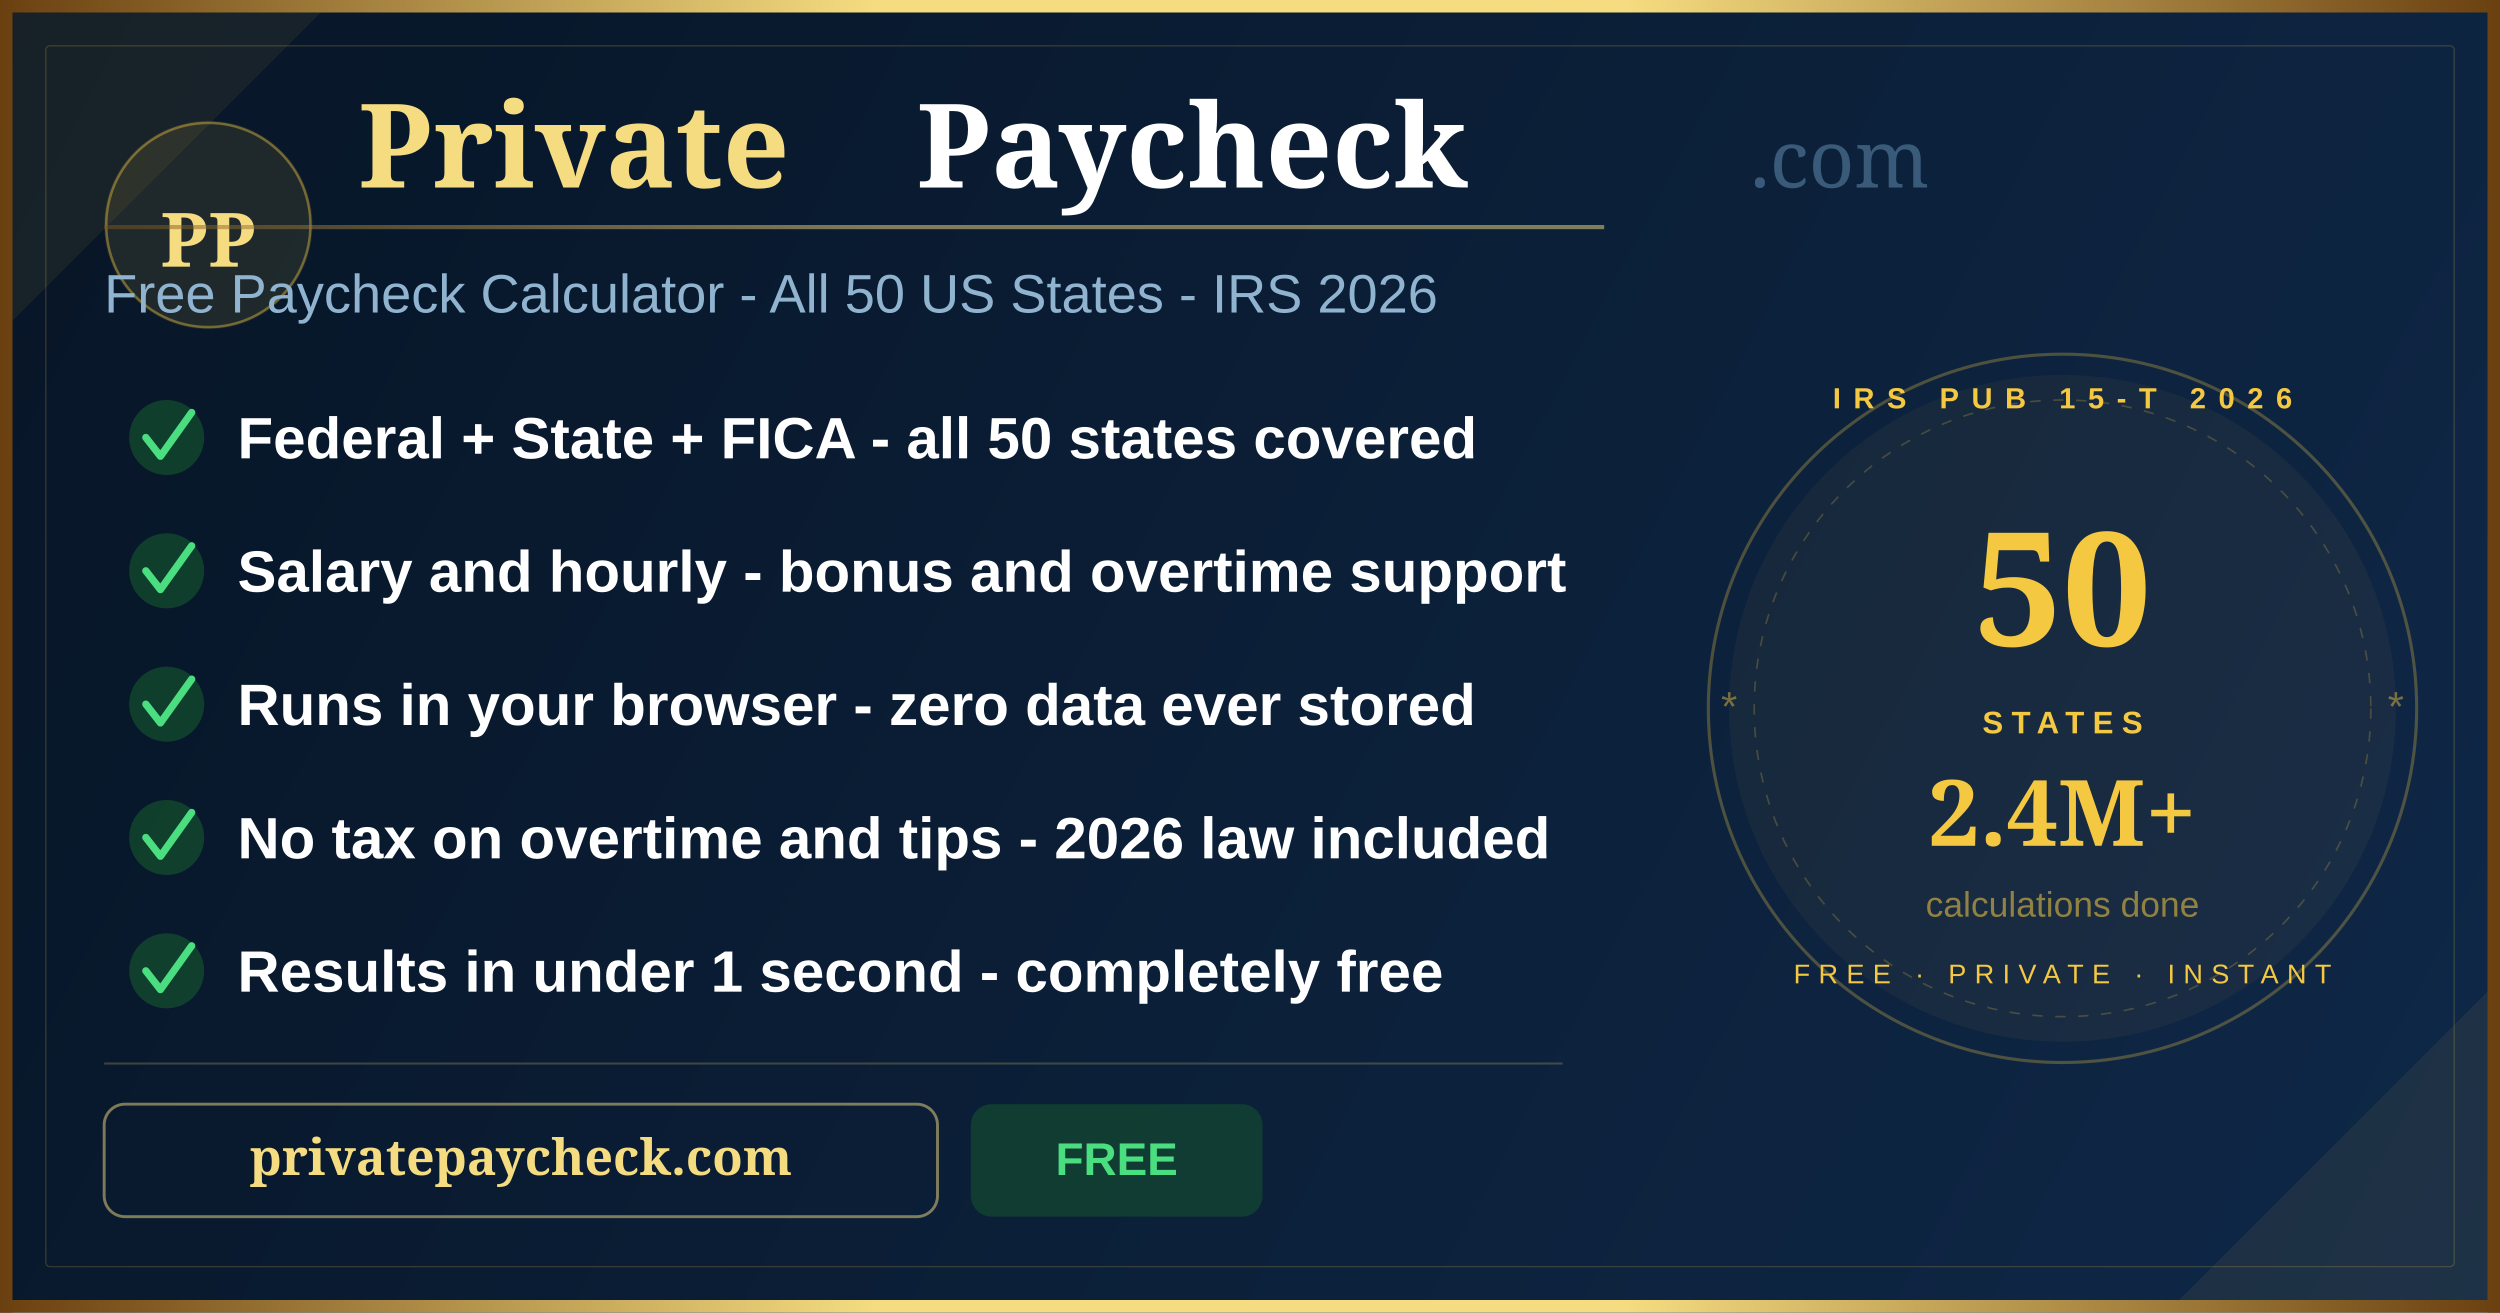
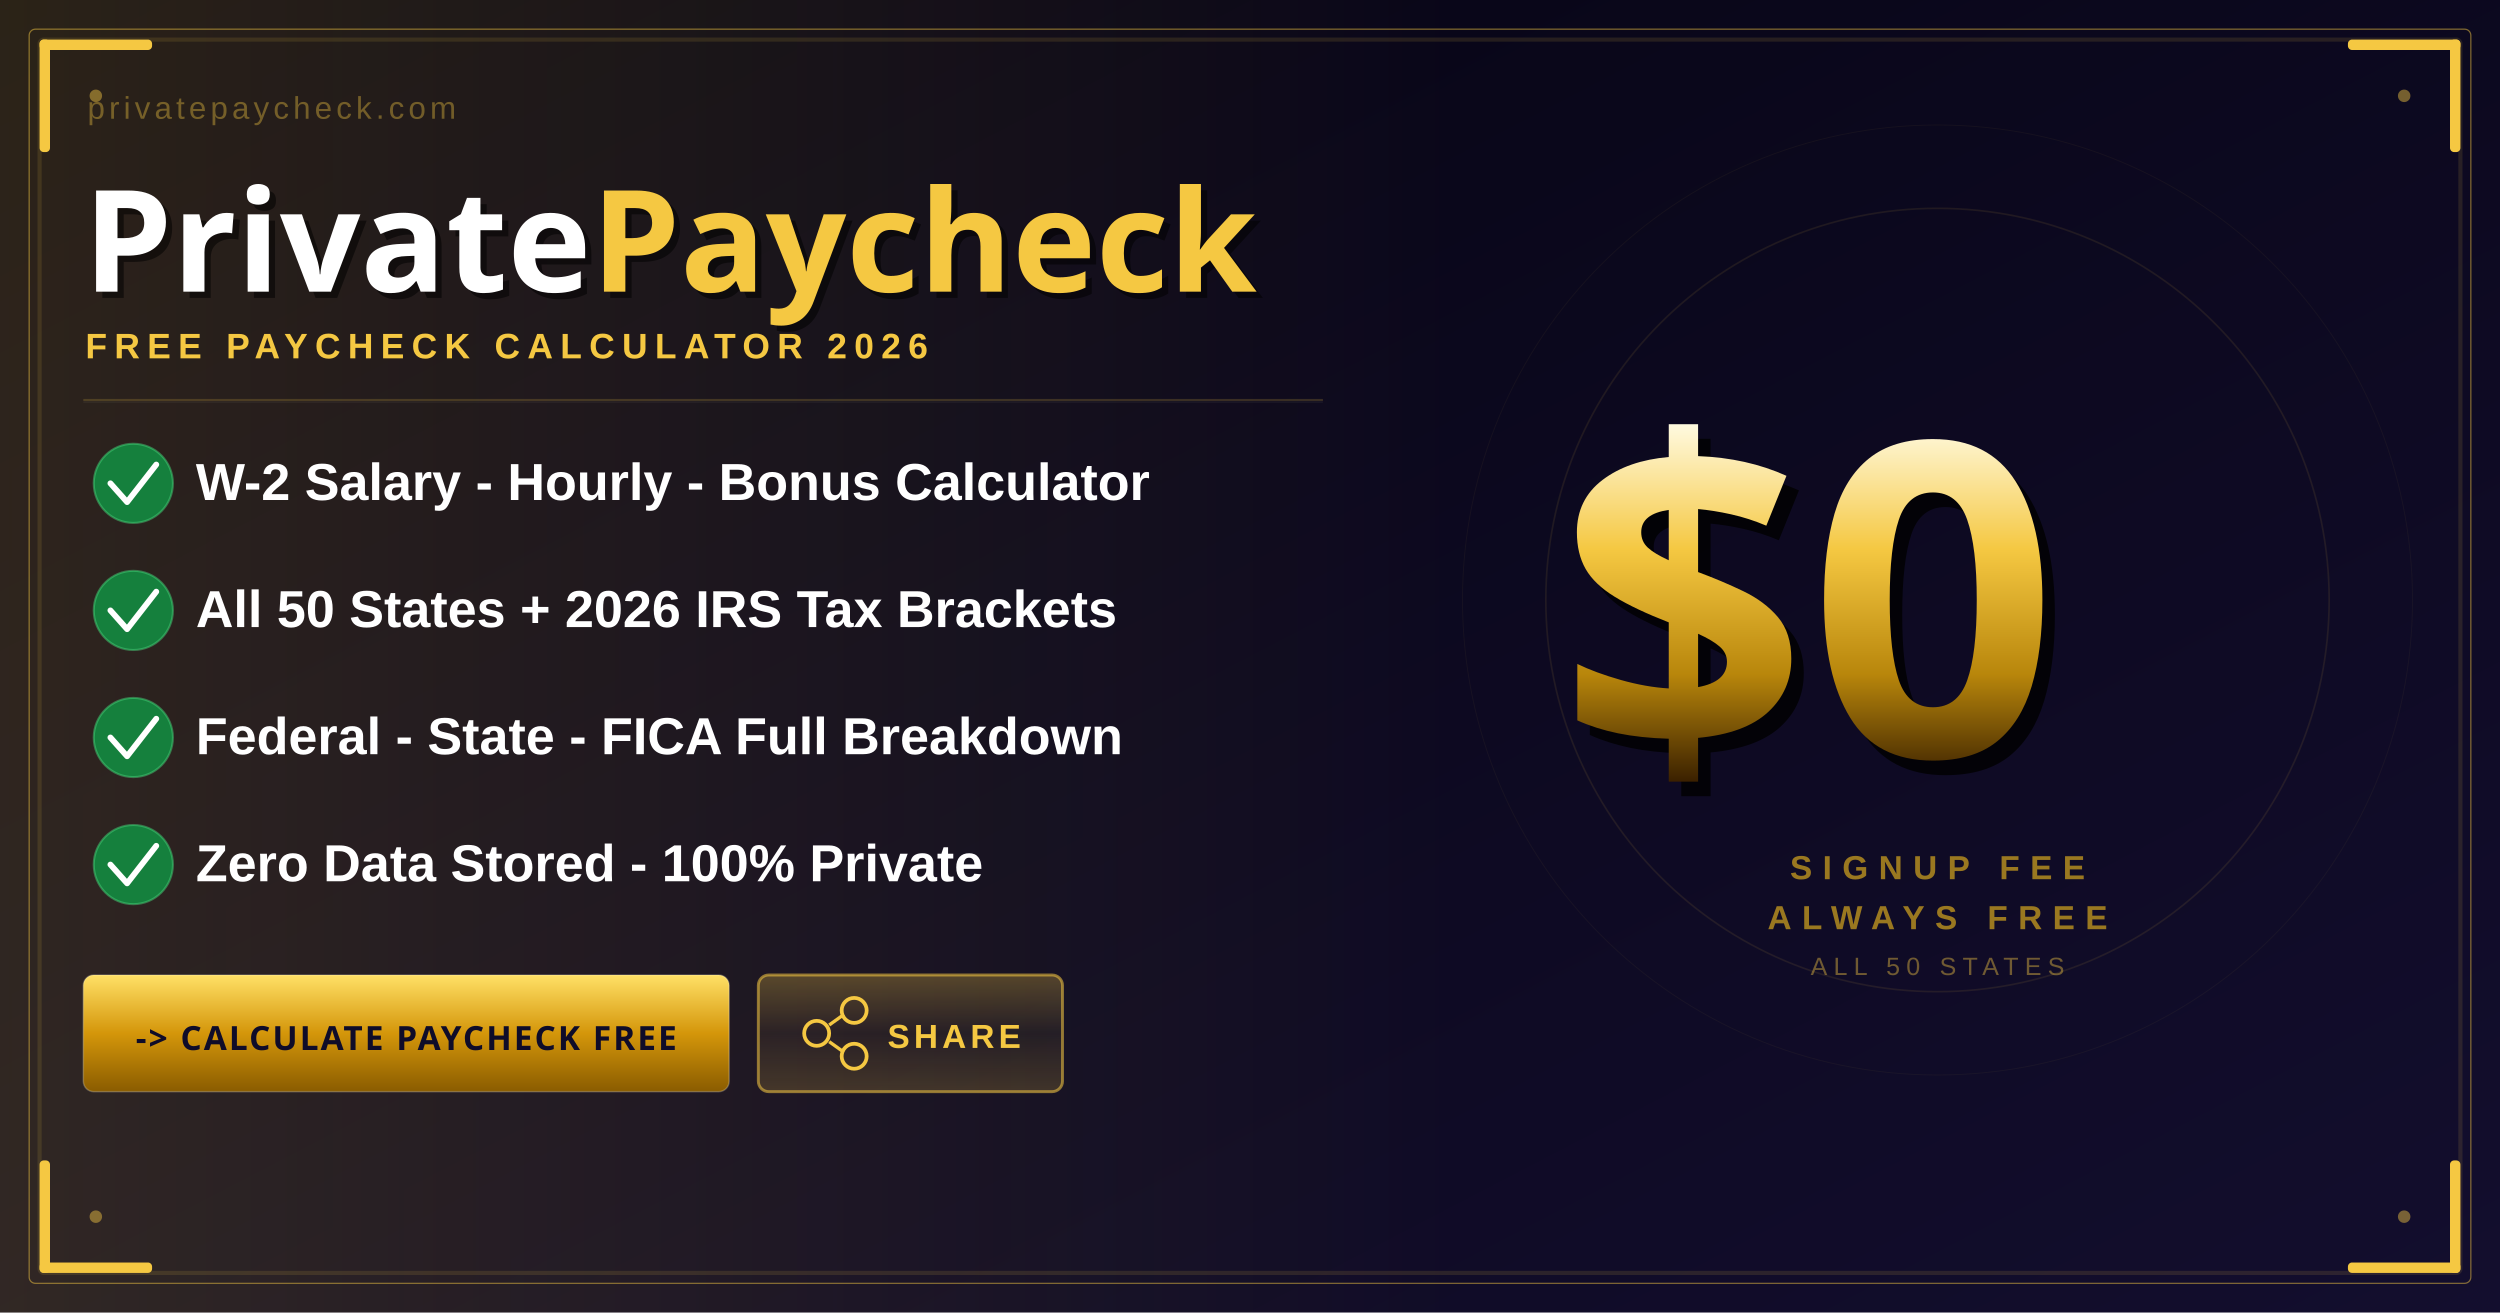
<svg xmlns="http://www.w3.org/2000/svg" viewBox="0 0 1200 630" width="1200" height="630">
  <defs>
-     <linearGradient id="gbg" x1="0" y1="0" x2="1200" y2="630" gradientUnits="userSpaceOnUse">
-       <stop offset="0%" stop-color="#071526" />
-       <stop offset="100%" stop-color="#0F2848" />
+     <linearGradient id="bg" x1="0" y1="0" x2="1" y2="1">
+       <stop offset="0%" stop-color="#050310" />
+       <stop offset="100%" stop-color="#130e2e" />
    </linearGradient>
-     <linearGradient id="gg" x1="0" y1="0" x2="1200" y2="0" gradientUnits="userSpaceOnUse">
-       <stop offset="0%" stop-color="#6A4010" />
-       <stop offset="35%" stop-color="#F5DC80" />
-       <stop offset="65%" stop-color="#F5DC80" />
-       <stop offset="100%" stop-color="#6A4010" />
+     <linearGradient id="gl" x1="0" y1="0" x2="1" y2="0">
+       <stop offset="0%" stop-color="#F5C842" stop-opacity="0.16" />
+       <stop offset="100%" stop-color="#F5C842" stop-opacity="0" />
+     </linearGradient>
+     <linearGradient id="nm" x1="0" y1="0" x2="0" y2="1">
+       <stop offset="0%" stop-color="#fffae0" />
+       <stop offset="35%" stop-color="#F5C842" />
+       <stop offset="70%" stop-color="#b8860b" />
+       <stop offset="100%" stop-color="#3a2000" />
+     </linearGradient>
+     <linearGradient id="bt" x1="0" y1="0" x2="0" y2="1">
+       <stop offset="0%" stop-color="#ffe066" />
+       <stop offset="50%" stop-color="#d4960a" />
+       <stop offset="100%" stop-color="#8a5c00" />
+     </linearGradient>
+     <linearGradient id="sh" x1="0" y1="0" x2="0" y2="1">
+       <stop offset="0%" stop-color="#F5C842" stop-opacity="0.28" />
+       <stop offset="50%" stop-color="#F5C842" stop-opacity="0.06" />
+       <stop offset="100%" stop-color="#F5C842" stop-opacity="0.18" />
    </linearGradient>
  </defs>
-   <rect width="1200" height="630" fill="url(#gbg)" />
-   <path d="M0 0 L160 0 L0 160 Z" fill="#F5C842" opacity="0.07" />
-   <path d="M1200 630 L1040 630 L1200 470 Z" fill="#F5C842" opacity="0.07" />
-   <rect x="0" y="0" width="1200" height="6" fill="url(#gg)" />
-   <rect x="0" y="624" width="1200" height="6" fill="url(#gg)" />
-   <rect x="0" y="0" width="6" height="630" fill="url(#gg)" />
-   <rect x="1194" y="0" width="6" height="630" fill="url(#gg)" />
-   <rect x="22" y="22" width="1156" height="586" rx="2" fill="none" stroke="#F5C842" stroke-width="0.6" stroke-opacity="0.2" />
-   <circle cx="100" cy="108" r="50" fill="#F5C842" opacity="0.1" />
-   <circle cx="100" cy="108" r="49" fill="none" stroke="#F5C842" stroke-width="1.2" stroke-opacity="0.4" />
-   <text x="100" y="128" text-anchor="middle" font-family="Georgia,serif" font-size="36" font-weight="700" fill="#F5DC80">PP</text>
-   <text x="172" y="90" font-family="Georgia,serif" font-size="56" font-weight="700" fill="#F5DC80">Private</text>
-   <text x="440" y="90" font-family="Georgia,serif" font-size="56" font-weight="700" fill="#FFFFFF">Paycheck</text>
-   <text x="840" y="90" font-family="Georgia,serif" font-size="38" font-weight="400" fill="#3A5A7A">.com</text>
-   <rect x="50" y="108" width="720" height="2" fill="url(#gg)" opacity="0.5" />
-   <text x="50" y="150" font-family="Arial,sans-serif" font-size="26" fill="#90B4D0">Free Paycheck Calculator - All 50 US States - IRS 2026</text>
-   <circle cx="80" cy="210" r="18" fill="#14532d" opacity="0.65" />
-   <path d="M70 210 L77 219 L92 198" fill="none" stroke="#4ade80" stroke-width="3.5" stroke-linecap="round" stroke-linejoin="round" />
-   <text x="114" y="220" font-family="Arial,sans-serif" font-size="28" font-weight="700" fill="#FFFFFF">Federal + State + FICA - all 50 states covered</text>
-   <circle cx="80" cy="274" r="18" fill="#14532d" opacity="0.65" />
-   <path d="M70 274 L77 283 L92 262" fill="none" stroke="#4ade80" stroke-width="3.5" stroke-linecap="round" stroke-linejoin="round" />
-   <text x="114" y="284" font-family="Arial,sans-serif" font-size="28" font-weight="700" fill="#FFFFFF">Salary and hourly - bonus and overtime support</text>
-   <circle cx="80" cy="338" r="18" fill="#14532d" opacity="0.65" />
-   <path d="M70 338 L77 347 L92 326" fill="none" stroke="#4ade80" stroke-width="3.5" stroke-linecap="round" stroke-linejoin="round" />
-   <text x="114" y="348" font-family="Arial,sans-serif" font-size="28" font-weight="700" fill="#FFFFFF">Runs in your browser - zero data ever stored</text>
-   <circle cx="80" cy="402" r="18" fill="#14532d" opacity="0.65" />
-   <path d="M70 402 L77 411 L92 390" fill="none" stroke="#4ade80" stroke-width="3.5" stroke-linecap="round" stroke-linejoin="round" />
-   <text x="114" y="412" font-family="Arial,sans-serif" font-size="28" font-weight="700" fill="#FFFFFF">No tax on overtime and tips - 2026 law included</text>
-   <circle cx="80" cy="466" r="18" fill="#14532d" opacity="0.65" />
-   <path d="M70 466 L77 475 L92 454" fill="none" stroke="#4ade80" stroke-width="3.5" stroke-linecap="round" stroke-linejoin="round" />
-   <text x="114" y="476" font-family="Arial,sans-serif" font-size="28" font-weight="700" fill="#FFFFFF">Results in under 1 second - completely free</text>
-   <rect x="50" y="510" width="700" height="1" fill="#F5DC80" opacity="0.22" />
-   <rect x="50" y="530" width="400" height="54" rx="10" fill="none" stroke="#F5DC80" stroke-width="1.4" stroke-opacity="0.5" />
-   <text x="250" y="564" text-anchor="middle" font-family="Georgia,serif" font-size="24" font-weight="700" fill="#F5DC80">privatepaycheck.com</text>
-   <rect x="466" y="530" width="140" height="54" rx="10" fill="#14532d" opacity="0.55" />
-   <text x="536" y="564" text-anchor="middle" font-family="Arial,sans-serif" font-size="22" font-weight="700" fill="#4ade80">FREE</text>
-   <circle cx="990" cy="340" r="170" fill="none" stroke="#F5C842" stroke-width="1.5" stroke-opacity="0.28" />
-   <circle cx="990" cy="340" r="160" fill="#F5C842" opacity="0.05" />
-   <circle cx="990" cy="340" r="148" fill="none" stroke="#F5C842" stroke-width="0.8" stroke-dasharray="5 6" stroke-opacity="0.22" />
-   <text x="990" y="196" text-anchor="middle" font-family="Arial,sans-serif" font-size="14" font-weight="700" fill="#F5C842" letter-spacing="6">IRS PUB 15-T 2026</text>
-   <text x="990" y="310" text-anchor="middle" font-family="Georgia,serif" font-size="76" font-weight="700" fill="#F5C842">50</text>
-   <text x="990" y="352" text-anchor="middle" font-family="Arial,sans-serif" font-size="15" font-weight="700" fill="#F5C842" letter-spacing="4">STATES</text>
-   <text x="990" y="406" text-anchor="middle" font-family="Georgia,serif" font-size="44" font-weight="700" fill="#F5C842">2.4M+</text>
-   <text x="990" y="440" text-anchor="middle" font-family="Arial,sans-serif" font-size="17" fill="#F5C842" opacity="0.55">calculations done</text>
-   <text x="990" y="472" text-anchor="middle" font-family="Arial,sans-serif" font-size="13" fill="#F5C842" letter-spacing="4">FREE · PRIVATE · INSTANT</text>
-   <text x="830" y="346" text-anchor="middle" font-family="Arial,sans-serif" font-size="20" fill="#F5C842" opacity="0.45">*</text>
-   <text x="1150" y="346" text-anchor="middle" font-family="Arial,sans-serif" font-size="20" fill="#F5C842" opacity="0.45">*</text>
+   <rect width="1200" height="630" fill="url(#bg)" />
+   <rect width="700" height="630" fill="url(#gl)" />
+   <rect x="14" y="14" width="1172" height="602" rx="3" fill="none" stroke="#F5C842" stroke-width="0.6" opacity="0.5" />
+   <rect x="19" y="19" width="1162" height="592" rx="2" fill="none" stroke="#F5C842" stroke-width="2" opacity="0.12" />
+   <rect x="19" y="19" width="54" height="5" fill="#F5C842" rx="2" />
+   <rect x="19" y="19" width="5" height="54" fill="#F5C842" rx="2" />
+   <rect x="1127" y="19" width="54" height="5" fill="#F5C842" rx="2" />
+   <rect x="1176" y="19" width="5" height="54" fill="#F5C842" rx="2" />
+   <rect x="19" y="606" width="54" height="5" fill="#F5C842" rx="2" />
+   <rect x="19" y="557" width="5" height="54" fill="#F5C842" rx="2" />
+   <rect x="1127" y="606" width="54" height="5" fill="#F5C842" rx="2" />
+   <rect x="1176" y="557" width="5" height="54" fill="#F5C842" rx="2" />
+   <circle cx="46" cy="46" r="3" fill="#F5C842" opacity="0.45" />
+   <circle cx="1154" cy="46" r="3" fill="#F5C842" opacity="0.45" />
+   <circle cx="46" cy="584" r="3" fill="#F5C842" opacity="0.45" />
+   <circle cx="1154" cy="584" r="3" fill="#F5C842" opacity="0.45" />
+   <text x="42" y="57" font-family="Arial,sans-serif" font-size="15" fill="#F5C842" opacity="0.38" letter-spacing="2">privatepaycheck.com</text>
+   <text x="43" y="143" font-family="Arial Black,sans-serif" font-size="68" font-weight="900" fill="#000" opacity="0.52">PrivatePaycheck</text>
+   <text x="40" y="140" font-family="Arial Black,sans-serif" font-size="68" font-weight="900" fill="#ffffff">Private<tspan fill="#F5C842">Paycheck</tspan>
+   </text>
+   <text x="41" y="172" font-family="Arial,sans-serif" font-size="17" fill="#F5C842" letter-spacing="3.5" font-weight="700">FREE PAYCHECK CALCULATOR 2026</text>
+   <line x1="40" y1="192" x2="635" y2="192" stroke="#F5C842" stroke-width="1" opacity="0.18" />
+   <line x1="40" y1="193" x2="635" y2="193" stroke="#fffae0" stroke-width="0.4" opacity="0.08" />
+   <circle cx="64" cy="232" r="19" fill="#15803d" />
+   <circle cx="64" cy="232" r="19" fill="none" stroke="#4ade80" stroke-width="1" opacity="0.45" />
+   <path d="M53,232 L61,241 L75,223" stroke="#fff" stroke-width="2.8" fill="none" stroke-linecap="round" stroke-linejoin="round" />
+   <text x="94" y="240" font-family="Arial,sans-serif" font-size="25" fill="#ffffff" font-weight="700">W-2 Salary - Hourly - Bonus Calculator</text>
+   <circle cx="64" cy="293" r="19" fill="#15803d" />
+   <circle cx="64" cy="293" r="19" fill="none" stroke="#4ade80" stroke-width="1" opacity="0.45" />
+   <path d="M53,293 L61,302 L75,284" stroke="#fff" stroke-width="2.8" fill="none" stroke-linecap="round" stroke-linejoin="round" />
+   <text x="94" y="301" font-family="Arial,sans-serif" font-size="25" fill="#ffffff" font-weight="700">All 50 States + 2026 IRS Tax Brackets</text>
+   <circle cx="64" cy="354" r="19" fill="#15803d" />
+   <circle cx="64" cy="354" r="19" fill="none" stroke="#4ade80" stroke-width="1" opacity="0.45" />
+   <path d="M53,354 L61,363 L75,345" stroke="#fff" stroke-width="2.8" fill="none" stroke-linecap="round" stroke-linejoin="round" />
+   <text x="94" y="362" font-family="Arial,sans-serif" font-size="25" fill="#ffffff" font-weight="700">Federal - State - FICA Full Breakdown</text>
+   <circle cx="64" cy="415" r="19" fill="#15803d" />
+   <circle cx="64" cy="415" r="19" fill="none" stroke="#4ade80" stroke-width="1" opacity="0.45" />
+   <path d="M53,415 L61,424 L75,406" stroke="#fff" stroke-width="2.8" fill="none" stroke-linecap="round" stroke-linejoin="round" />
+   <text x="94" y="423" font-family="Arial,sans-serif" font-size="25" fill="#ffffff" font-weight="700">Zero Data Stored - 100% Private</text>
+   <rect x="40" y="468" width="310" height="56" rx="5" fill="url(#bt)" />
+   <rect x="40" y="468" width="310" height="56" rx="5" fill="none" stroke="#fffae0" stroke-width="0.7" opacity="0.25" />
+   <text x="195" y="504" text-anchor="middle" font-family="Arial Black,sans-serif" font-size="16" fill="#0f0c29" font-weight="900" letter-spacing="1">-&gt; CALCULATE PAYCHECK FREE</text>
+   <rect x="364" y="468" width="146" height="56" rx="5" fill="url(#sh)" />
+   <rect x="364" y="468" width="146" height="56" rx="5" fill="none" stroke="#F5C842" stroke-width="1.4" opacity="0.55" />
+   <circle cx="392" cy="496" r="6" fill="none" stroke="#F5C842" stroke-width="1.8" />
+   <circle cx="410" cy="485" r="6" fill="none" stroke="#F5C842" stroke-width="1.8" />
+   <circle cx="410" cy="507" r="6" fill="none" stroke="#F5C842" stroke-width="1.8" />
+   <line x1="398" y1="492" x2="405" y2="487" stroke="#F5C842" stroke-width="1.6" />
+   <line x1="398" y1="500" x2="405" y2="505" stroke="#F5C842" stroke-width="1.6" />
+   <text x="458" y="503" text-anchor="middle" font-family="Arial,sans-serif" font-size="16" fill="#F5C842" font-weight="700" letter-spacing="2">SHARE</text>
+   <ellipse cx="930" cy="288" rx="188" ry="188" fill="none" stroke="#F5C842" stroke-width="0.8" opacity="0.09" />
+   <ellipse cx="930" cy="288" rx="228" ry="228" fill="none" stroke="#F5C842" stroke-width="0.4" opacity="0.05" />
+   <text x="874" y="370" text-anchor="middle" font-family="Arial Black,sans-serif" font-size="210" font-weight="900" fill="#000" opacity="0.8">$0</text>
+   <text x="868" y="363" text-anchor="middle" font-family="Arial Black,sans-serif" font-size="210" font-weight="900" fill="url(#nm)">$0</text>
+   <text x="930" y="422" text-anchor="middle" font-family="Arial,sans-serif" font-size="16" fill="#9a7820" letter-spacing="5" font-weight="700">SIGNUP FEE</text>
+   <text x="930" y="446" text-anchor="middle" font-family="Arial,sans-serif" font-size="16" fill="#9a7820" letter-spacing="5" font-weight="700">ALWAYS FREE</text>
+   <text x="930" y="468" text-anchor="middle" font-family="Arial,sans-serif" font-size="12" fill="#F5C842" letter-spacing="3" opacity="0.42">ALL 50 STATES</text>
</svg>
